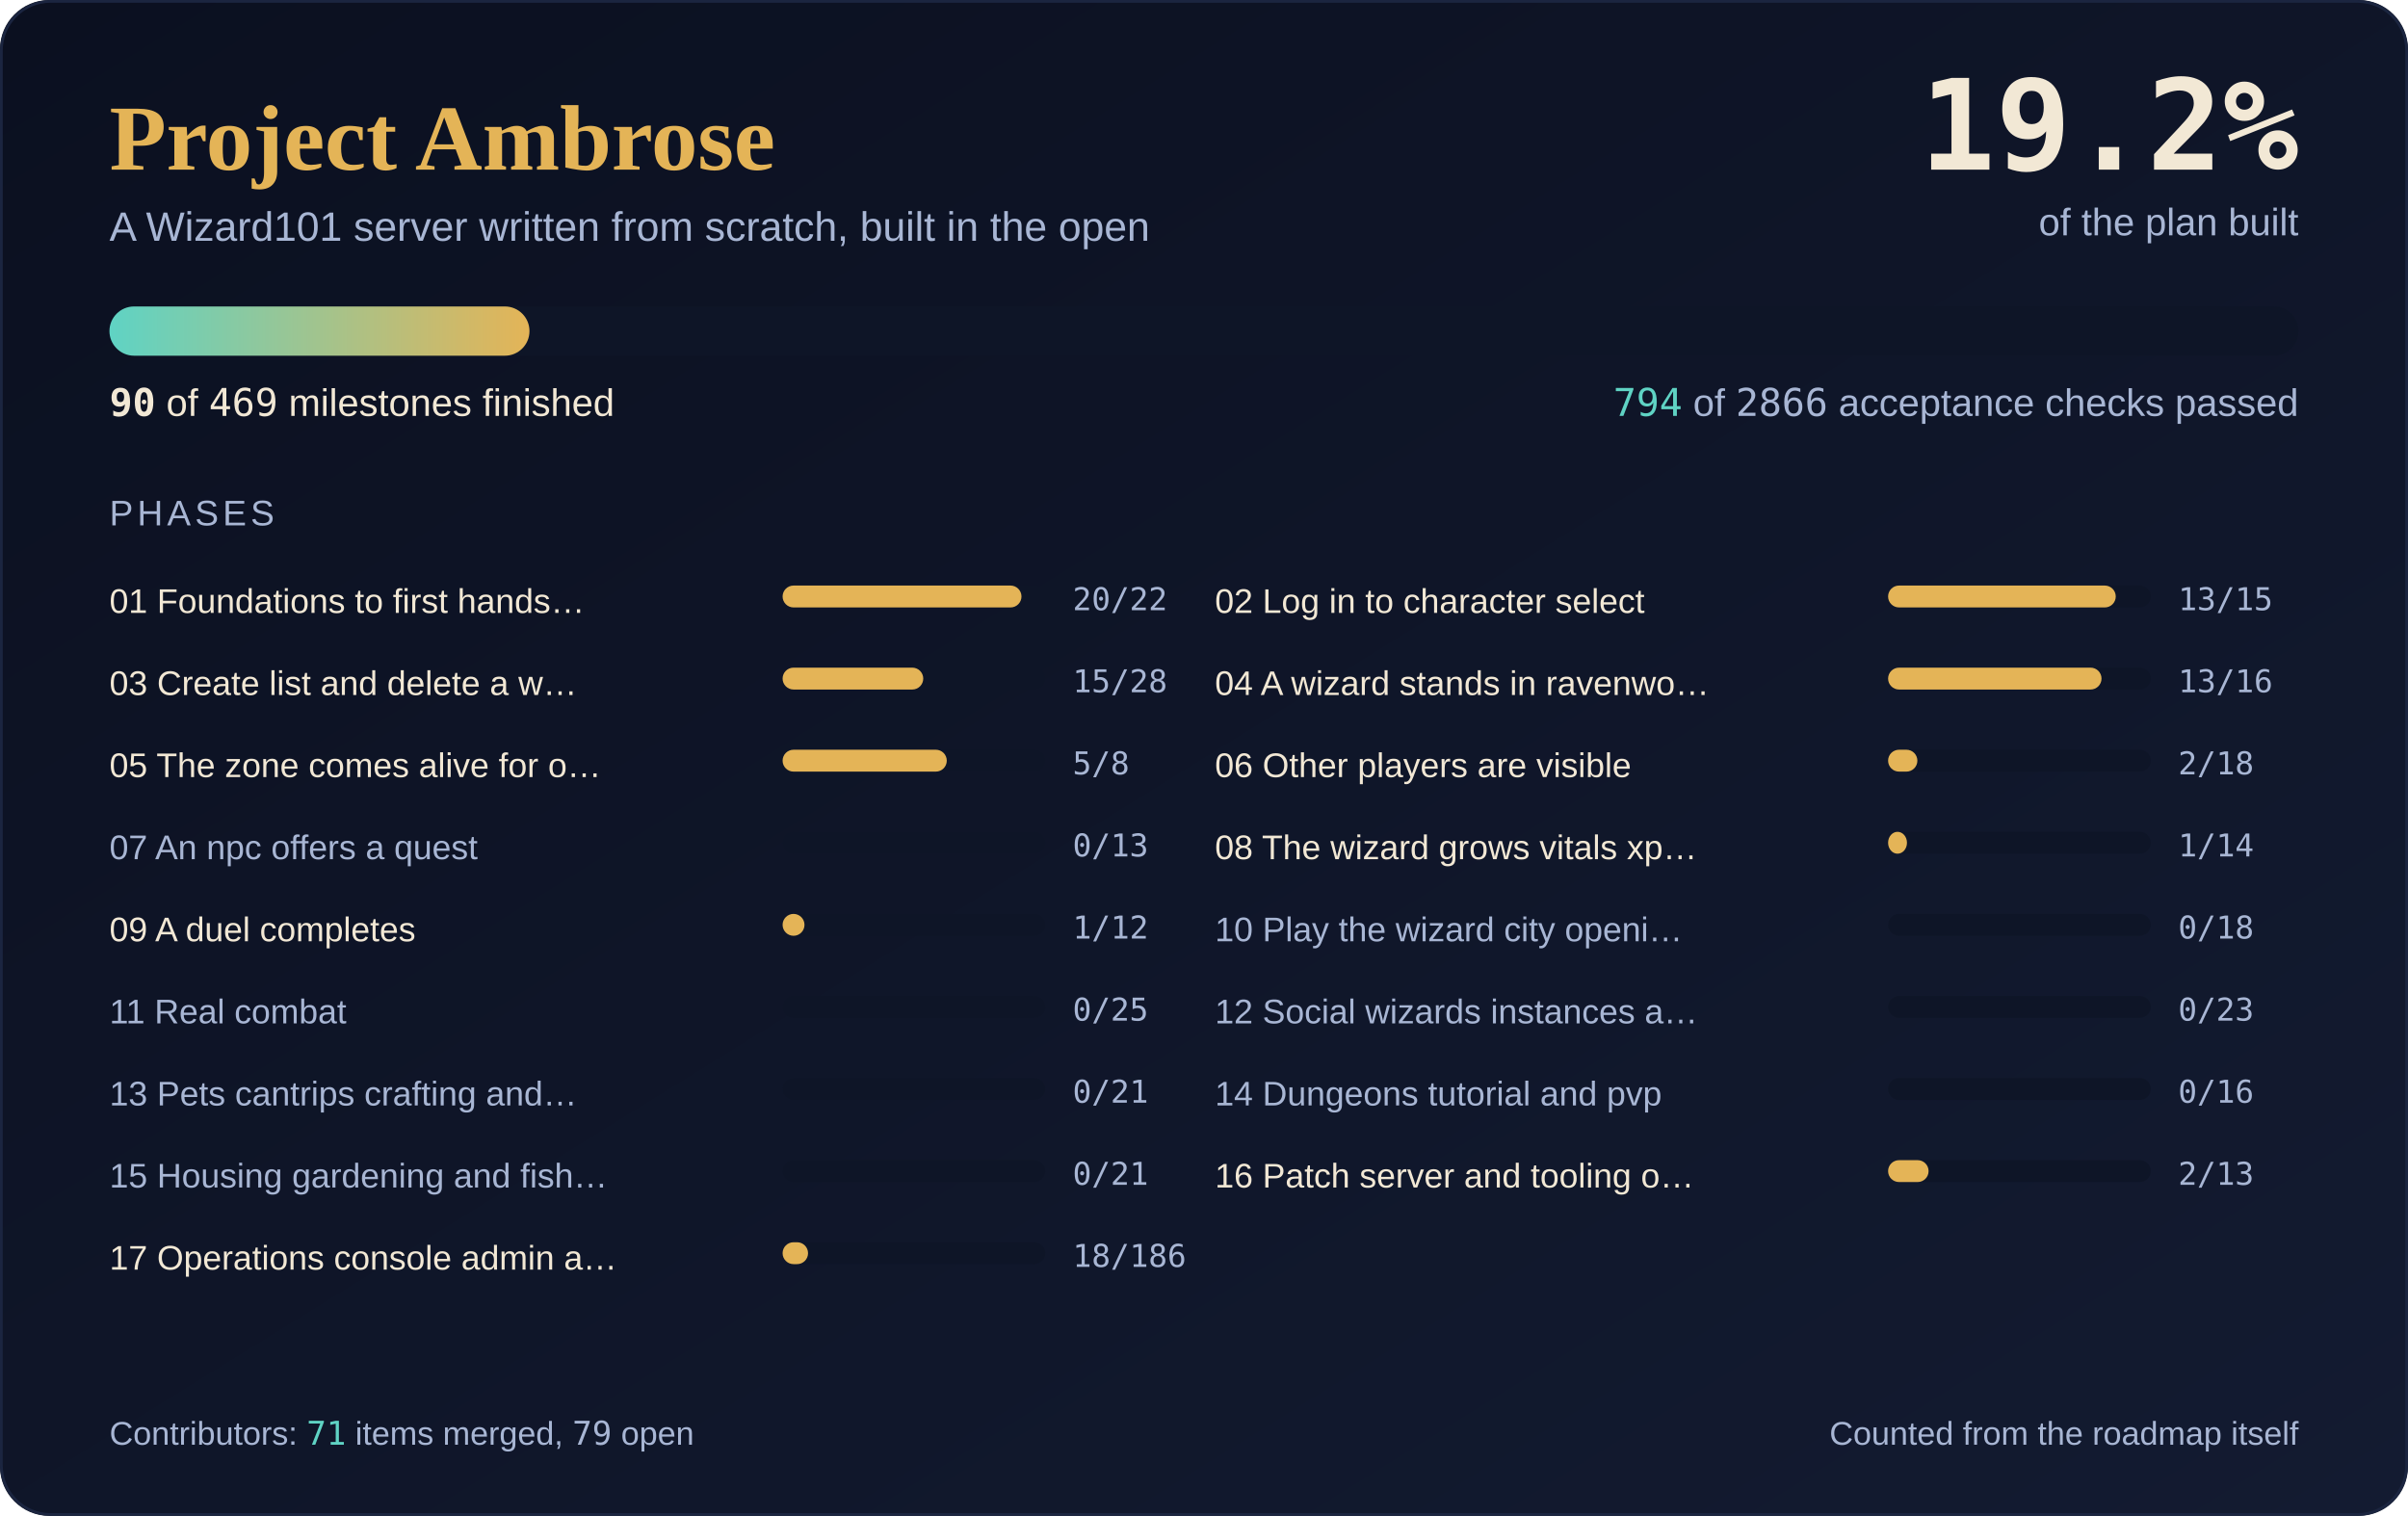
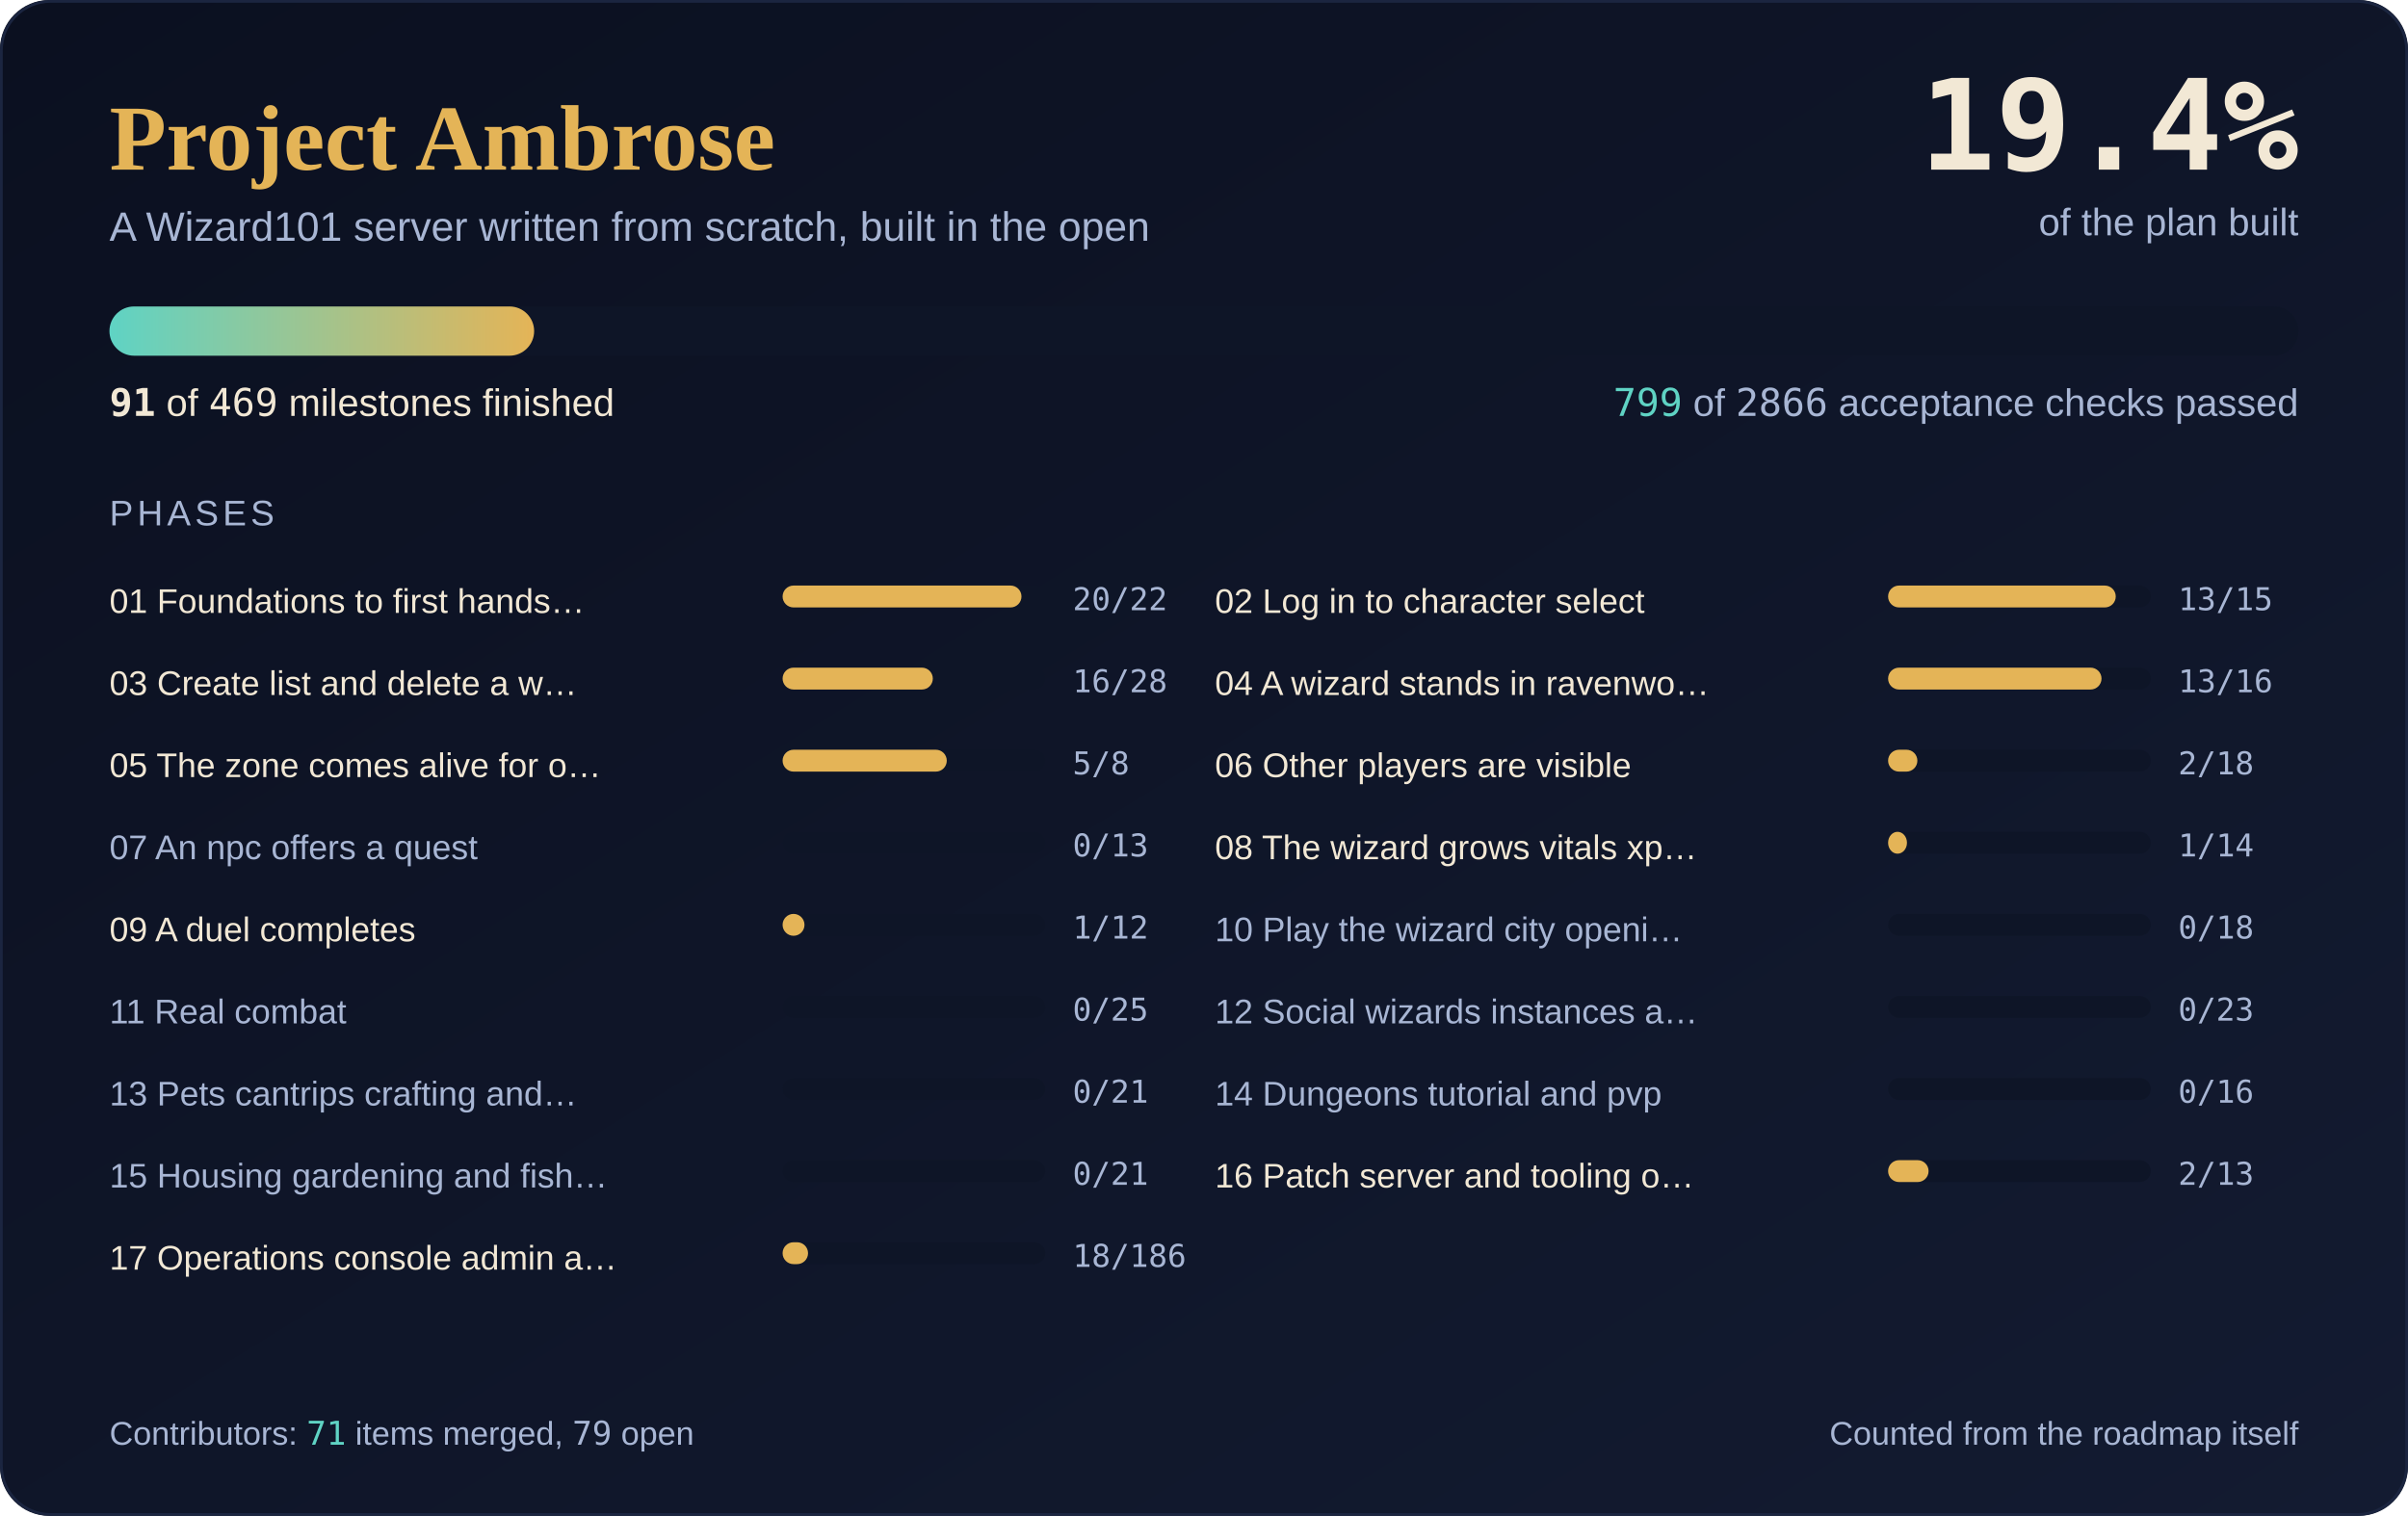
- <svg xmlns="http://www.w3.org/2000/svg" width="880" height="554" viewBox="0 0 880 554" role="img" aria-label="Project Ambrose progress: 90 of 469 milestones complete, 19.2 percent">
+ <svg xmlns="http://www.w3.org/2000/svg" width="880" height="554" viewBox="0 0 880 554" role="img" aria-label="Project Ambrose progress: 91 of 469 milestones complete, 19.4 percent">
  <defs>
    <linearGradient id="sky" x1="0" y1="0" x2="1" y2="1">
      <stop offset="0" stop-color="#0B1020" />
      <stop offset="1" stop-color="#131B31" />
    </linearGradient>
    <linearGradient id="fill" x1="0" y1="0" x2="1" y2="0">
      <stop offset="0" stop-color="#5FD3C4" />
      <stop offset="1" stop-color="#E4B457" />
    </linearGradient>
  </defs>
  <rect width="880" height="554" rx="18" fill="url(#sky)" />
  <rect x="0.5" y="0.5" width="879" height="553" rx="18" fill="none" stroke="#1B2540" />
  <text x="40" y="62" font-family="'Cormorant Garamond', Georgia, 'Times New Roman', serif" font-size="34" font-weight="600" fill="#E4B457">Project Ambrose</text>
  <text x="40" y="88" font-family="Karla, 'Segoe UI', 'Helvetica Neue', Arial, sans-serif" font-size="15" fill="#A8B6D4">A Wizard101 server written from scratch, built in the open</text>
-   <text x="840" y="62" text-anchor="end" font-family="'JetBrains Mono', Consolas, 'DejaVu Sans Mono', monospace" font-size="46" font-weight="700" fill="#F2E8D5">19.2%</text>
+   <text x="840" y="62" text-anchor="end" font-family="'JetBrains Mono', Consolas, 'DejaVu Sans Mono', monospace" font-size="46" font-weight="700" fill="#F2E8D5">19.4%</text>
  <text x="840" y="86" text-anchor="end" font-family="Karla, 'Segoe UI', 'Helvetica Neue', Arial, sans-serif" font-size="14" fill="#A8B6D4">of the plan built</text>
  <rect x="40" y="112" width="800" height="18" rx="9.0" fill="#0E1527" />
-   <rect x="40" y="112" width="153.5" height="18" rx="9.0" fill="url(#fill)" />
+   <rect x="40" y="112" width="155.2" height="18" rx="9.0" fill="url(#fill)" />
  <text x="40" y="152" font-family="Karla, 'Segoe UI', 'Helvetica Neue', Arial, sans-serif" font-size="14" fill="#F2E8D5">
-     <tspan font-family="'JetBrains Mono', Consolas, 'DejaVu Sans Mono', monospace" font-weight="700">90</tspan> of <tspan font-family="'JetBrains Mono', Consolas, 'DejaVu Sans Mono', monospace">469</tspan> milestones finished</text>
+     <tspan font-family="'JetBrains Mono', Consolas, 'DejaVu Sans Mono', monospace" font-weight="700">91</tspan> of <tspan font-family="'JetBrains Mono', Consolas, 'DejaVu Sans Mono', monospace">469</tspan> milestones finished</text>
  <text x="840" y="152" text-anchor="end" font-family="Karla, 'Segoe UI', 'Helvetica Neue', Arial, sans-serif" font-size="14" fill="#A8B6D4">
-     <tspan font-family="'JetBrains Mono', Consolas, 'DejaVu Sans Mono', monospace" fill="#5FD3C4">794</tspan> of <tspan font-family="'JetBrains Mono', Consolas, 'DejaVu Sans Mono', monospace">2866</tspan> acceptance checks passed</text>
+     <tspan font-family="'JetBrains Mono', Consolas, 'DejaVu Sans Mono', monospace" fill="#5FD3C4">799</tspan> of <tspan font-family="'JetBrains Mono', Consolas, 'DejaVu Sans Mono', monospace">2866</tspan> acceptance checks passed</text>
  <text x="40" y="192" font-family="Karla, 'Segoe UI', 'Helvetica Neue', Arial, sans-serif" font-size="13" fill="#A8B6D4" letter-spacing="1.5">PHASES</text>
  <text x="40" y="224" font-family="Karla, 'Segoe UI', 'Helvetica Neue', Arial, sans-serif" font-size="12.5" fill="#F2E8D5">01 Foundations to first hands…</text>
  <rect x="286" y="214" width="96" height="8" rx="4.0" fill="#0E1527" />
  <rect x="286" y="214" width="87.3" height="8" rx="4.0" fill="#E4B457" />
  <text x="392" y="223" font-family="'JetBrains Mono', Consolas, 'DejaVu Sans Mono', monospace" font-size="11.5" fill="#A8B6D4">20/22</text>
  <text x="444" y="224" font-family="Karla, 'Segoe UI', 'Helvetica Neue', Arial, sans-serif" font-size="12.5" fill="#F2E8D5">02 Log in to character select</text>
  <rect x="690" y="214" width="96" height="8" rx="4.0" fill="#0E1527" />
  <rect x="690" y="214" width="83.2" height="8" rx="4.0" fill="#E4B457" />
  <text x="796" y="223" font-family="'JetBrains Mono', Consolas, 'DejaVu Sans Mono', monospace" font-size="11.5" fill="#A8B6D4">13/15</text>
  <text x="40" y="254" font-family="Karla, 'Segoe UI', 'Helvetica Neue', Arial, sans-serif" font-size="12.5" fill="#F2E8D5">03 Create list and delete a w…</text>
  <rect x="286" y="244" width="96" height="8" rx="4.0" fill="#0E1527" />
-   <rect x="286" y="244" width="51.4" height="8" rx="4.0" fill="#E4B457" />
-   <text x="392" y="253" font-family="'JetBrains Mono', Consolas, 'DejaVu Sans Mono', monospace" font-size="11.5" fill="#A8B6D4">15/28</text>
+   <rect x="286" y="244" width="54.9" height="8" rx="4.0" fill="#E4B457" />
+   <text x="392" y="253" font-family="'JetBrains Mono', Consolas, 'DejaVu Sans Mono', monospace" font-size="11.5" fill="#A8B6D4">16/28</text>
  <text x="444" y="254" font-family="Karla, 'Segoe UI', 'Helvetica Neue', Arial, sans-serif" font-size="12.5" fill="#F2E8D5">04 A wizard stands in ravenwo…</text>
  <rect x="690" y="244" width="96" height="8" rx="4.0" fill="#0E1527" />
  <rect x="690" y="244" width="78.0" height="8" rx="4.0" fill="#E4B457" />
  <text x="796" y="253" font-family="'JetBrains Mono', Consolas, 'DejaVu Sans Mono', monospace" font-size="11.5" fill="#A8B6D4">13/16</text>
  <text x="40" y="284" font-family="Karla, 'Segoe UI', 'Helvetica Neue', Arial, sans-serif" font-size="12.5" fill="#F2E8D5">05 The zone comes alive for o…</text>
  <rect x="286" y="274" width="96" height="8" rx="4.0" fill="#0E1527" />
  <rect x="286" y="274" width="60.0" height="8" rx="4.0" fill="#E4B457" />
  <text x="392" y="283" font-family="'JetBrains Mono', Consolas, 'DejaVu Sans Mono', monospace" font-size="11.5" fill="#A8B6D4">5/8</text>
  <text x="444" y="284" font-family="Karla, 'Segoe UI', 'Helvetica Neue', Arial, sans-serif" font-size="12.5" fill="#F2E8D5">06 Other players are visible</text>
  <rect x="690" y="274" width="96" height="8" rx="4.0" fill="#0E1527" />
  <rect x="690" y="274" width="10.7" height="8" rx="4.0" fill="#E4B457" />
  <text x="796" y="283" font-family="'JetBrains Mono', Consolas, 'DejaVu Sans Mono', monospace" font-size="11.5" fill="#A8B6D4">2/18</text>
  <text x="40" y="314" font-family="Karla, 'Segoe UI', 'Helvetica Neue', Arial, sans-serif" font-size="12.5" fill="#A8B6D4">07 An npc offers a quest</text>
  <rect x="286" y="304" width="96" height="8" rx="4.0" fill="#0E1527" />
  <text x="392" y="313" font-family="'JetBrains Mono', Consolas, 'DejaVu Sans Mono', monospace" font-size="11.5" fill="#A8B6D4">0/13</text>
  <text x="444" y="314" font-family="Karla, 'Segoe UI', 'Helvetica Neue', Arial, sans-serif" font-size="12.5" fill="#F2E8D5">08 The wizard grows vitals xp…</text>
  <rect x="690" y="304" width="96" height="8" rx="4.0" fill="#0E1527" />
  <rect x="690" y="304" width="6.9" height="8" rx="4.0" fill="#E4B457" />
  <text x="796" y="313" font-family="'JetBrains Mono', Consolas, 'DejaVu Sans Mono', monospace" font-size="11.5" fill="#A8B6D4">1/14</text>
  <text x="40" y="344" font-family="Karla, 'Segoe UI', 'Helvetica Neue', Arial, sans-serif" font-size="12.5" fill="#F2E8D5">09 A duel completes</text>
  <rect x="286" y="334" width="96" height="8" rx="4.0" fill="#0E1527" />
  <rect x="286" y="334" width="8.0" height="8" rx="4.0" fill="#E4B457" />
  <text x="392" y="343" font-family="'JetBrains Mono', Consolas, 'DejaVu Sans Mono', monospace" font-size="11.5" fill="#A8B6D4">1/12</text>
  <text x="444" y="344" font-family="Karla, 'Segoe UI', 'Helvetica Neue', Arial, sans-serif" font-size="12.5" fill="#A8B6D4">10 Play the wizard city openi…</text>
  <rect x="690" y="334" width="96" height="8" rx="4.0" fill="#0E1527" />
  <text x="796" y="343" font-family="'JetBrains Mono', Consolas, 'DejaVu Sans Mono', monospace" font-size="11.5" fill="#A8B6D4">0/18</text>
  <text x="40" y="374" font-family="Karla, 'Segoe UI', 'Helvetica Neue', Arial, sans-serif" font-size="12.5" fill="#A8B6D4">11 Real combat</text>
  <rect x="286" y="364" width="96" height="8" rx="4.0" fill="#0E1527" />
  <text x="392" y="373" font-family="'JetBrains Mono', Consolas, 'DejaVu Sans Mono', monospace" font-size="11.5" fill="#A8B6D4">0/25</text>
  <text x="444" y="374" font-family="Karla, 'Segoe UI', 'Helvetica Neue', Arial, sans-serif" font-size="12.5" fill="#A8B6D4">12 Social wizards instances a…</text>
  <rect x="690" y="364" width="96" height="8" rx="4.0" fill="#0E1527" />
  <text x="796" y="373" font-family="'JetBrains Mono', Consolas, 'DejaVu Sans Mono', monospace" font-size="11.5" fill="#A8B6D4">0/23</text>
  <text x="40" y="404" font-family="Karla, 'Segoe UI', 'Helvetica Neue', Arial, sans-serif" font-size="12.5" fill="#A8B6D4">13 Pets cantrips crafting and…</text>
  <rect x="286" y="394" width="96" height="8" rx="4.0" fill="#0E1527" />
  <text x="392" y="403" font-family="'JetBrains Mono', Consolas, 'DejaVu Sans Mono', monospace" font-size="11.5" fill="#A8B6D4">0/21</text>
  <text x="444" y="404" font-family="Karla, 'Segoe UI', 'Helvetica Neue', Arial, sans-serif" font-size="12.5" fill="#A8B6D4">14 Dungeons tutorial and pvp</text>
  <rect x="690" y="394" width="96" height="8" rx="4.0" fill="#0E1527" />
  <text x="796" y="403" font-family="'JetBrains Mono', Consolas, 'DejaVu Sans Mono', monospace" font-size="11.5" fill="#A8B6D4">0/16</text>
  <text x="40" y="434" font-family="Karla, 'Segoe UI', 'Helvetica Neue', Arial, sans-serif" font-size="12.5" fill="#A8B6D4">15 Housing gardening and fish…</text>
  <rect x="286" y="424" width="96" height="8" rx="4.0" fill="#0E1527" />
  <text x="392" y="433" font-family="'JetBrains Mono', Consolas, 'DejaVu Sans Mono', monospace" font-size="11.5" fill="#A8B6D4">0/21</text>
  <text x="444" y="434" font-family="Karla, 'Segoe UI', 'Helvetica Neue', Arial, sans-serif" font-size="12.5" fill="#F2E8D5">16 Patch server and tooling o…</text>
  <rect x="690" y="424" width="96" height="8" rx="4.0" fill="#0E1527" />
  <rect x="690" y="424" width="14.8" height="8" rx="4.0" fill="#E4B457" />
  <text x="796" y="433" font-family="'JetBrains Mono', Consolas, 'DejaVu Sans Mono', monospace" font-size="11.5" fill="#A8B6D4">2/13</text>
  <text x="40" y="464" font-family="Karla, 'Segoe UI', 'Helvetica Neue', Arial, sans-serif" font-size="12.5" fill="#F2E8D5">17 Operations console admin a…</text>
  <rect x="286" y="454" width="96" height="8" rx="4.0" fill="#0E1527" />
  <rect x="286" y="454" width="9.3" height="8" rx="4.0" fill="#E4B457" />
  <text x="392" y="463" font-family="'JetBrains Mono', Consolas, 'DejaVu Sans Mono', monospace" font-size="11.5" fill="#A8B6D4">18/186</text>
  <text x="40" y="528" font-family="Karla, 'Segoe UI', 'Helvetica Neue', Arial, sans-serif" font-size="12" fill="#A8B6D4">Contributors: <tspan font-family="'JetBrains Mono', Consolas, 'DejaVu Sans Mono', monospace" fill="#5FD3C4">71</tspan> items merged, <tspan font-family="'JetBrains Mono', Consolas, 'DejaVu Sans Mono', monospace">79</tspan> open</text>
  <text x="840" y="528" text-anchor="end" font-family="Karla, 'Segoe UI', 'Helvetica Neue', Arial, sans-serif" font-size="12" fill="#A8B6D4">Counted from the roadmap itself</text>
</svg>
